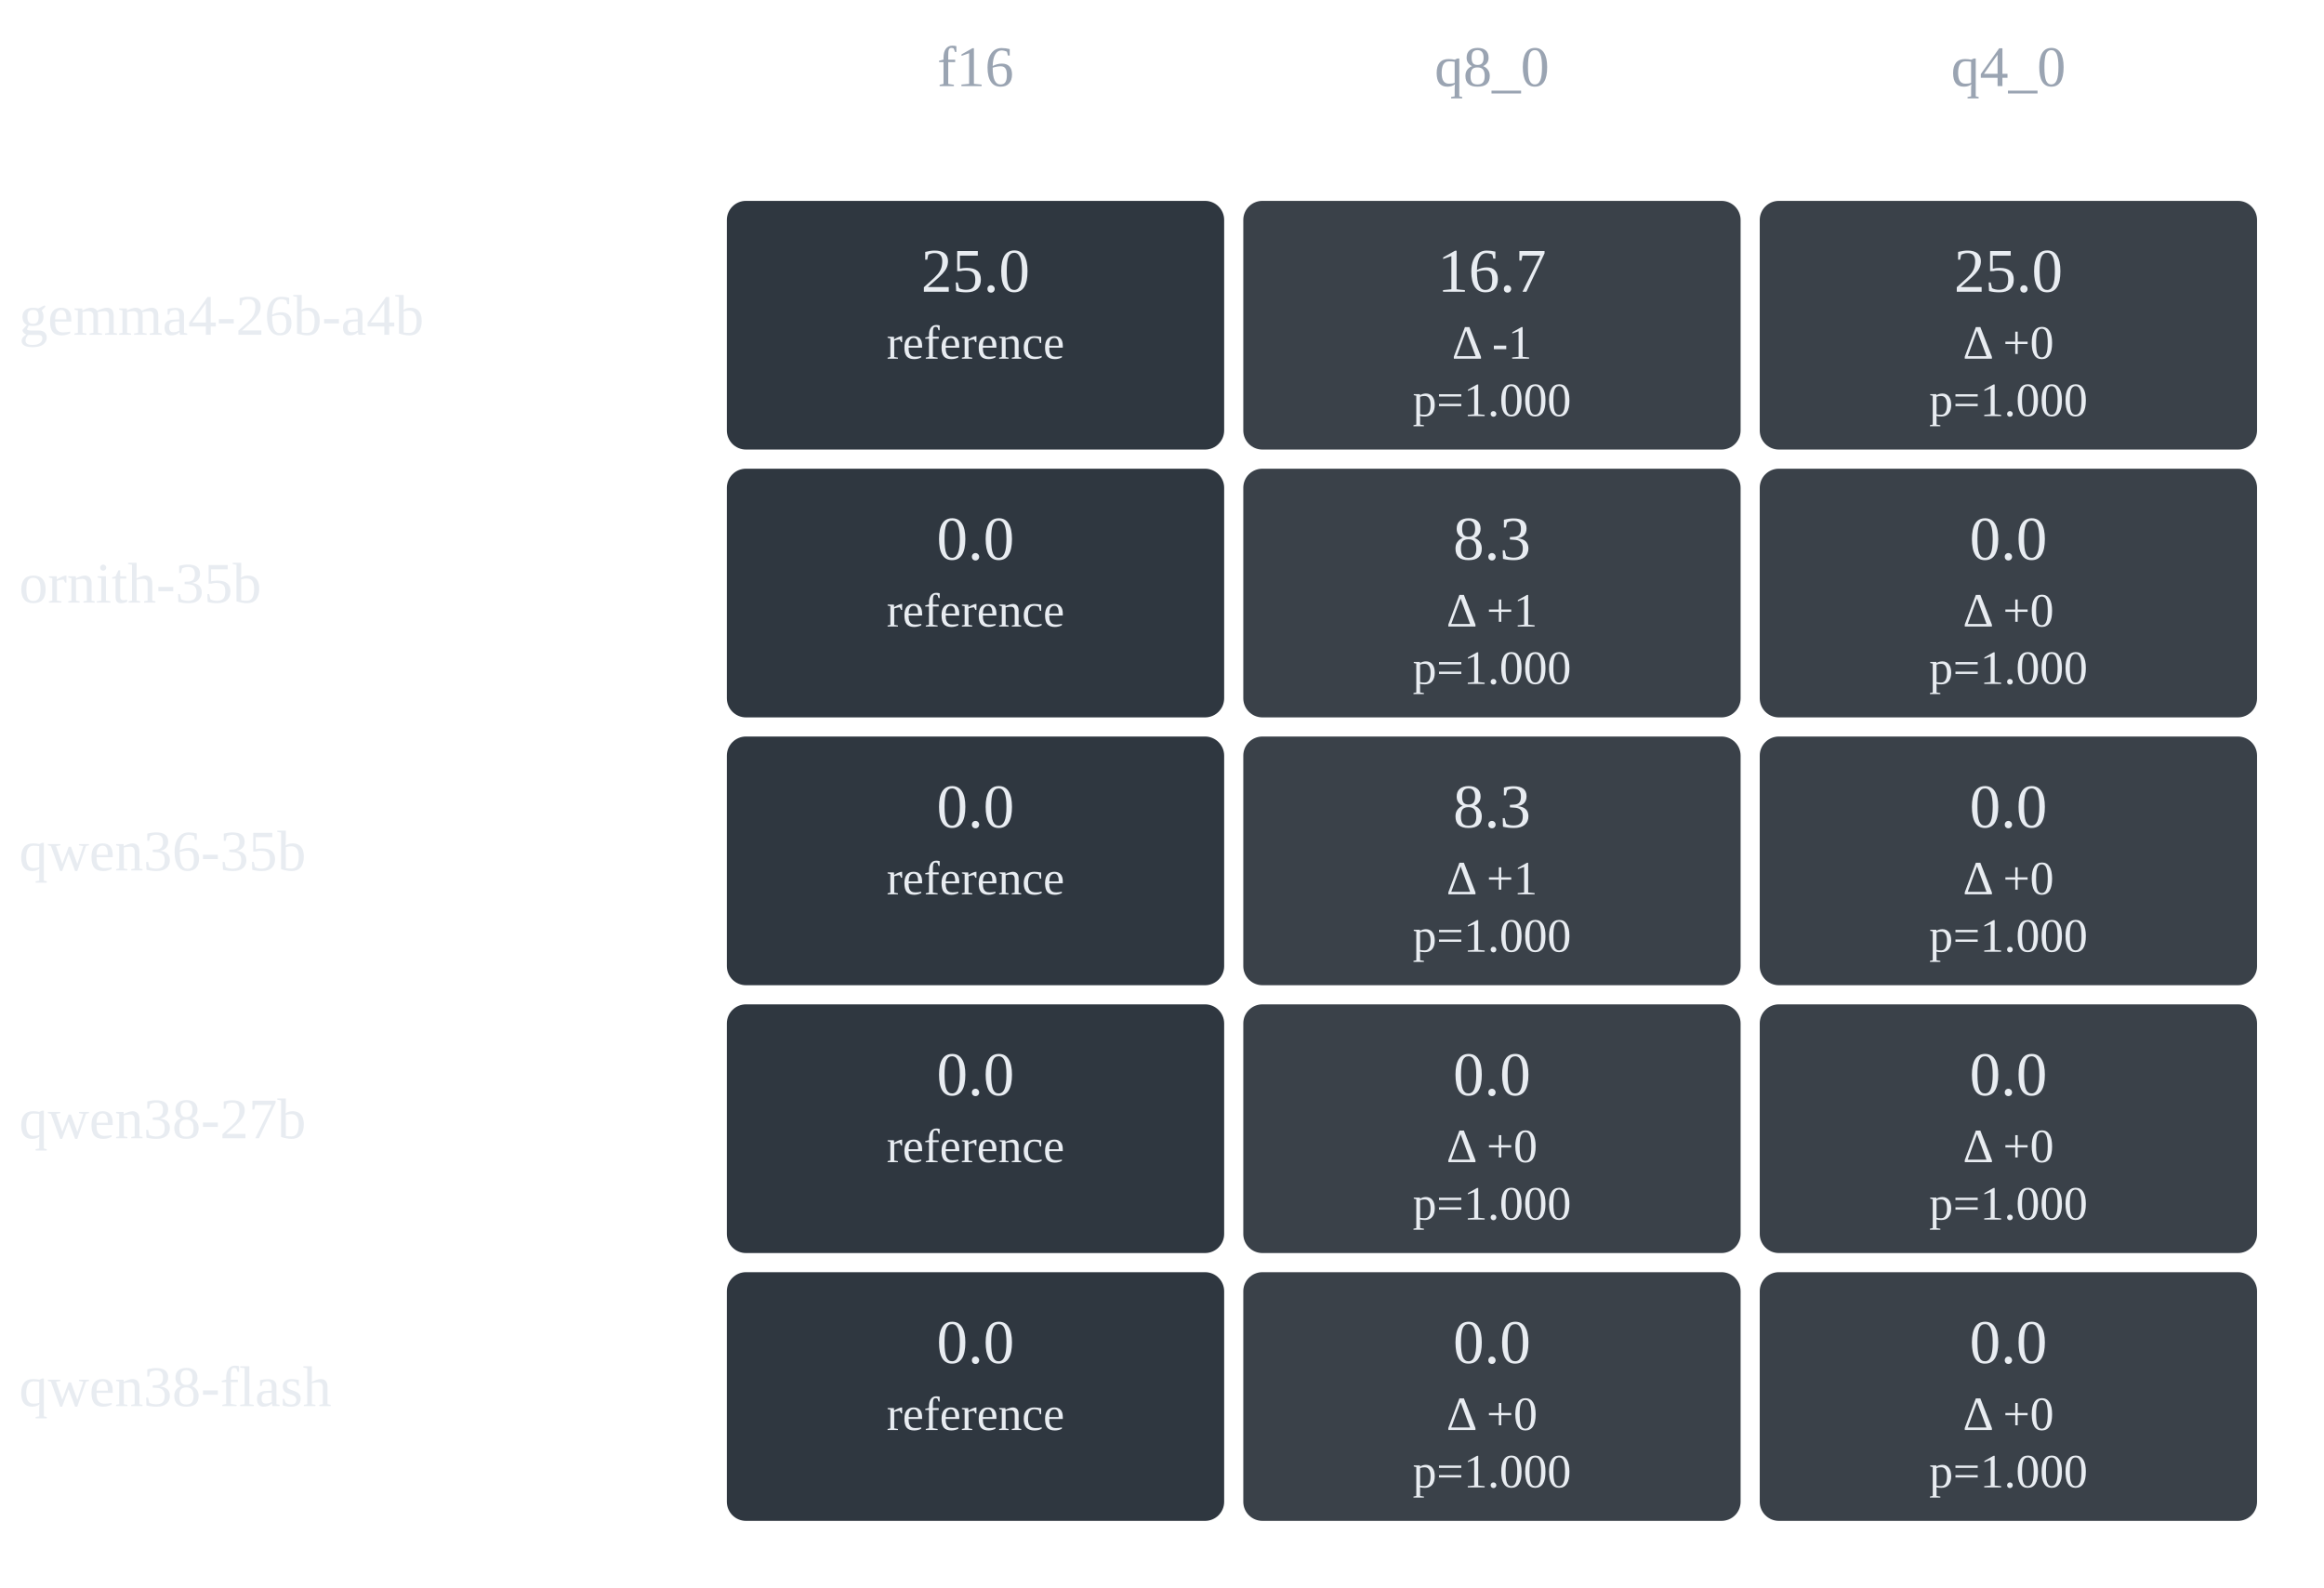
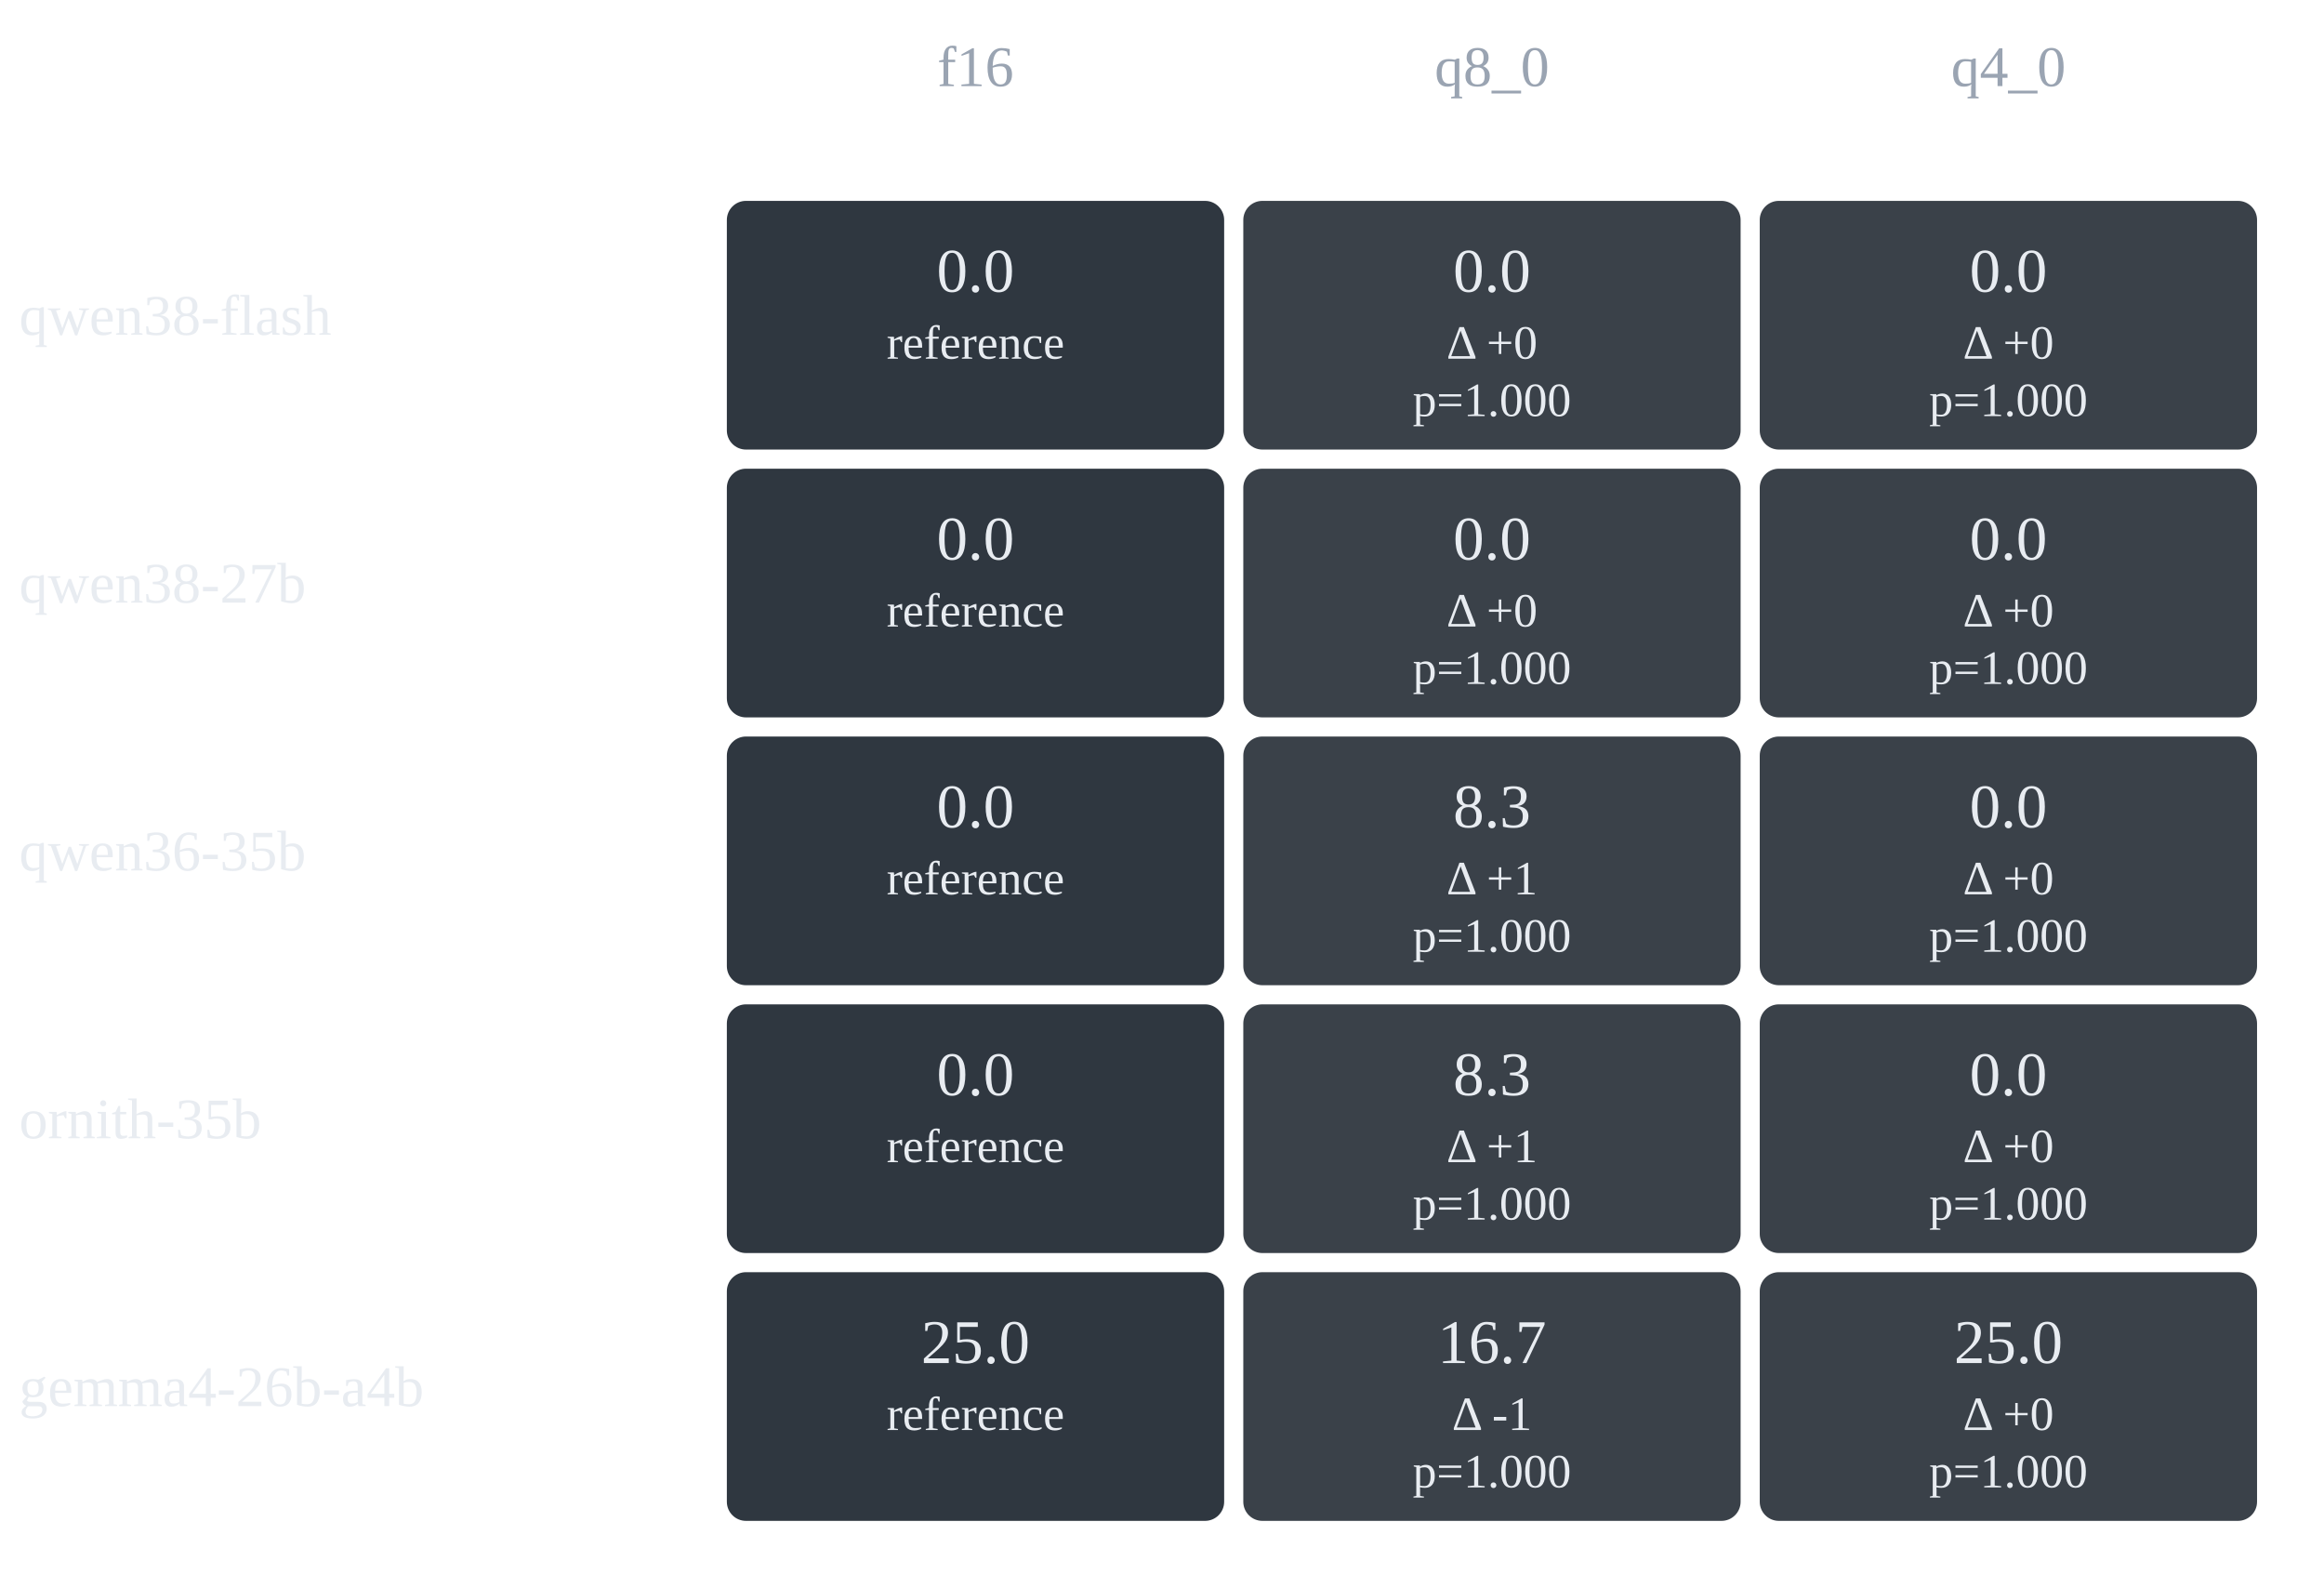
<svg xmlns="http://www.w3.org/2000/svg" width="486" height="332" role="img">
  <text x="204.0" y="18" fill="#9aa4b2" font-size="12" text-anchor="middle">f16</text>
  <text x="312.0" y="18" fill="#9aa4b2" font-size="12" text-anchor="middle">q8_0</text>
  <text x="420.0" y="18" fill="#9aa4b2" font-size="12" text-anchor="middle">q4_0</text>
-   <text x="4" y="70" fill="#e8ecf1" font-size="12">gemma4-26b-a4b</text>
+   <text x="4" y="70" fill="#e8ecf1" font-size="12">qwen38-flash</text>
  <rect x="152" y="42" width="104" height="52" rx="4" fill="#2f3740" />
-   <text x="204.0" y="61" fill="#e8ecf1" font-size="13" text-anchor="middle">25.0</text>
+   <text x="204.0" y="61" fill="#e8ecf1" font-size="13" text-anchor="middle">0.0</text>
  <text x="204.0" y="75" fill="#e8ecf1" font-size="10" text-anchor="middle">reference</text>
  <rect x="260" y="42" width="104" height="52" rx="4" fill="#3a4149" />
-   <text x="312.0" y="61" fill="#e8ecf1" font-size="13" text-anchor="middle">16.7</text>
-   <text x="312.0" y="75" fill="#e8ecf1" font-size="10" text-anchor="middle">Δ -1</text>
+   <text x="312.0" y="61" fill="#e8ecf1" font-size="13" text-anchor="middle">0.0</text>
+   <text x="312.0" y="75" fill="#e8ecf1" font-size="10" text-anchor="middle">Δ +0</text>
  <text x="312.0" y="87" fill="#e8ecf1" font-size="10" text-anchor="middle">p=1.000</text>
  <rect x="368" y="42" width="104" height="52" rx="4" fill="#3a4149" />
-   <text x="420.0" y="61" fill="#e8ecf1" font-size="13" text-anchor="middle">25.0</text>
+   <text x="420.0" y="61" fill="#e8ecf1" font-size="13" text-anchor="middle">0.0</text>
  <text x="420.0" y="75" fill="#e8ecf1" font-size="10" text-anchor="middle">Δ +0</text>
  <text x="420.0" y="87" fill="#e8ecf1" font-size="10" text-anchor="middle">p=1.000</text>
-   <text x="4" y="126" fill="#e8ecf1" font-size="12">ornith-35b</text>
+   <text x="4" y="126" fill="#e8ecf1" font-size="12">qwen38-27b</text>
  <rect x="152" y="98" width="104" height="52" rx="4" fill="#2f3740" />
  <text x="204.0" y="117" fill="#e8ecf1" font-size="13" text-anchor="middle">0.0</text>
  <text x="204.0" y="131" fill="#e8ecf1" font-size="10" text-anchor="middle">reference</text>
  <rect x="260" y="98" width="104" height="52" rx="4" fill="#3a4149" />
-   <text x="312.0" y="117" fill="#e8ecf1" font-size="13" text-anchor="middle">8.3</text>
-   <text x="312.0" y="131" fill="#e8ecf1" font-size="10" text-anchor="middle">Δ +1</text>
+   <text x="312.0" y="117" fill="#e8ecf1" font-size="13" text-anchor="middle">0.0</text>
+   <text x="312.0" y="131" fill="#e8ecf1" font-size="10" text-anchor="middle">Δ +0</text>
  <text x="312.0" y="143" fill="#e8ecf1" font-size="10" text-anchor="middle">p=1.000</text>
  <rect x="368" y="98" width="104" height="52" rx="4" fill="#3a4149" />
  <text x="420.0" y="117" fill="#e8ecf1" font-size="13" text-anchor="middle">0.0</text>
  <text x="420.0" y="131" fill="#e8ecf1" font-size="10" text-anchor="middle">Δ +0</text>
  <text x="420.0" y="143" fill="#e8ecf1" font-size="10" text-anchor="middle">p=1.000</text>
  <text x="4" y="182" fill="#e8ecf1" font-size="12">qwen36-35b</text>
  <rect x="152" y="154" width="104" height="52" rx="4" fill="#2f3740" />
  <text x="204.0" y="173" fill="#e8ecf1" font-size="13" text-anchor="middle">0.0</text>
  <text x="204.0" y="187" fill="#e8ecf1" font-size="10" text-anchor="middle">reference</text>
  <rect x="260" y="154" width="104" height="52" rx="4" fill="#3a4149" />
  <text x="312.0" y="173" fill="#e8ecf1" font-size="13" text-anchor="middle">8.3</text>
  <text x="312.0" y="187" fill="#e8ecf1" font-size="10" text-anchor="middle">Δ +1</text>
  <text x="312.0" y="199" fill="#e8ecf1" font-size="10" text-anchor="middle">p=1.000</text>
  <rect x="368" y="154" width="104" height="52" rx="4" fill="#3a4149" />
  <text x="420.0" y="173" fill="#e8ecf1" font-size="13" text-anchor="middle">0.0</text>
  <text x="420.0" y="187" fill="#e8ecf1" font-size="10" text-anchor="middle">Δ +0</text>
  <text x="420.0" y="199" fill="#e8ecf1" font-size="10" text-anchor="middle">p=1.000</text>
-   <text x="4" y="238" fill="#e8ecf1" font-size="12">qwen38-27b</text>
+   <text x="4" y="238" fill="#e8ecf1" font-size="12">ornith-35b</text>
  <rect x="152" y="210" width="104" height="52" rx="4" fill="#2f3740" />
  <text x="204.0" y="229" fill="#e8ecf1" font-size="13" text-anchor="middle">0.0</text>
  <text x="204.0" y="243" fill="#e8ecf1" font-size="10" text-anchor="middle">reference</text>
  <rect x="260" y="210" width="104" height="52" rx="4" fill="#3a4149" />
-   <text x="312.0" y="229" fill="#e8ecf1" font-size="13" text-anchor="middle">0.0</text>
-   <text x="312.0" y="243" fill="#e8ecf1" font-size="10" text-anchor="middle">Δ +0</text>
+   <text x="312.0" y="229" fill="#e8ecf1" font-size="13" text-anchor="middle">8.3</text>
+   <text x="312.0" y="243" fill="#e8ecf1" font-size="10" text-anchor="middle">Δ +1</text>
  <text x="312.0" y="255" fill="#e8ecf1" font-size="10" text-anchor="middle">p=1.000</text>
  <rect x="368" y="210" width="104" height="52" rx="4" fill="#3a4149" />
  <text x="420.0" y="229" fill="#e8ecf1" font-size="13" text-anchor="middle">0.0</text>
  <text x="420.0" y="243" fill="#e8ecf1" font-size="10" text-anchor="middle">Δ +0</text>
  <text x="420.0" y="255" fill="#e8ecf1" font-size="10" text-anchor="middle">p=1.000</text>
-   <text x="4" y="294" fill="#e8ecf1" font-size="12">qwen38-flash</text>
+   <text x="4" y="294" fill="#e8ecf1" font-size="12">gemma4-26b-a4b</text>
  <rect x="152" y="266" width="104" height="52" rx="4" fill="#2f3740" />
-   <text x="204.0" y="285" fill="#e8ecf1" font-size="13" text-anchor="middle">0.0</text>
+   <text x="204.0" y="285" fill="#e8ecf1" font-size="13" text-anchor="middle">25.0</text>
  <text x="204.0" y="299" fill="#e8ecf1" font-size="10" text-anchor="middle">reference</text>
  <rect x="260" y="266" width="104" height="52" rx="4" fill="#3a4149" />
-   <text x="312.0" y="285" fill="#e8ecf1" font-size="13" text-anchor="middle">0.0</text>
-   <text x="312.0" y="299" fill="#e8ecf1" font-size="10" text-anchor="middle">Δ +0</text>
+   <text x="312.0" y="285" fill="#e8ecf1" font-size="13" text-anchor="middle">16.7</text>
+   <text x="312.0" y="299" fill="#e8ecf1" font-size="10" text-anchor="middle">Δ -1</text>
  <text x="312.0" y="311" fill="#e8ecf1" font-size="10" text-anchor="middle">p=1.000</text>
  <rect x="368" y="266" width="104" height="52" rx="4" fill="#3a4149" />
-   <text x="420.0" y="285" fill="#e8ecf1" font-size="13" text-anchor="middle">0.0</text>
+   <text x="420.0" y="285" fill="#e8ecf1" font-size="13" text-anchor="middle">25.0</text>
  <text x="420.0" y="299" fill="#e8ecf1" font-size="10" text-anchor="middle">Δ +0</text>
  <text x="420.0" y="311" fill="#e8ecf1" font-size="10" text-anchor="middle">p=1.000</text>
</svg>
